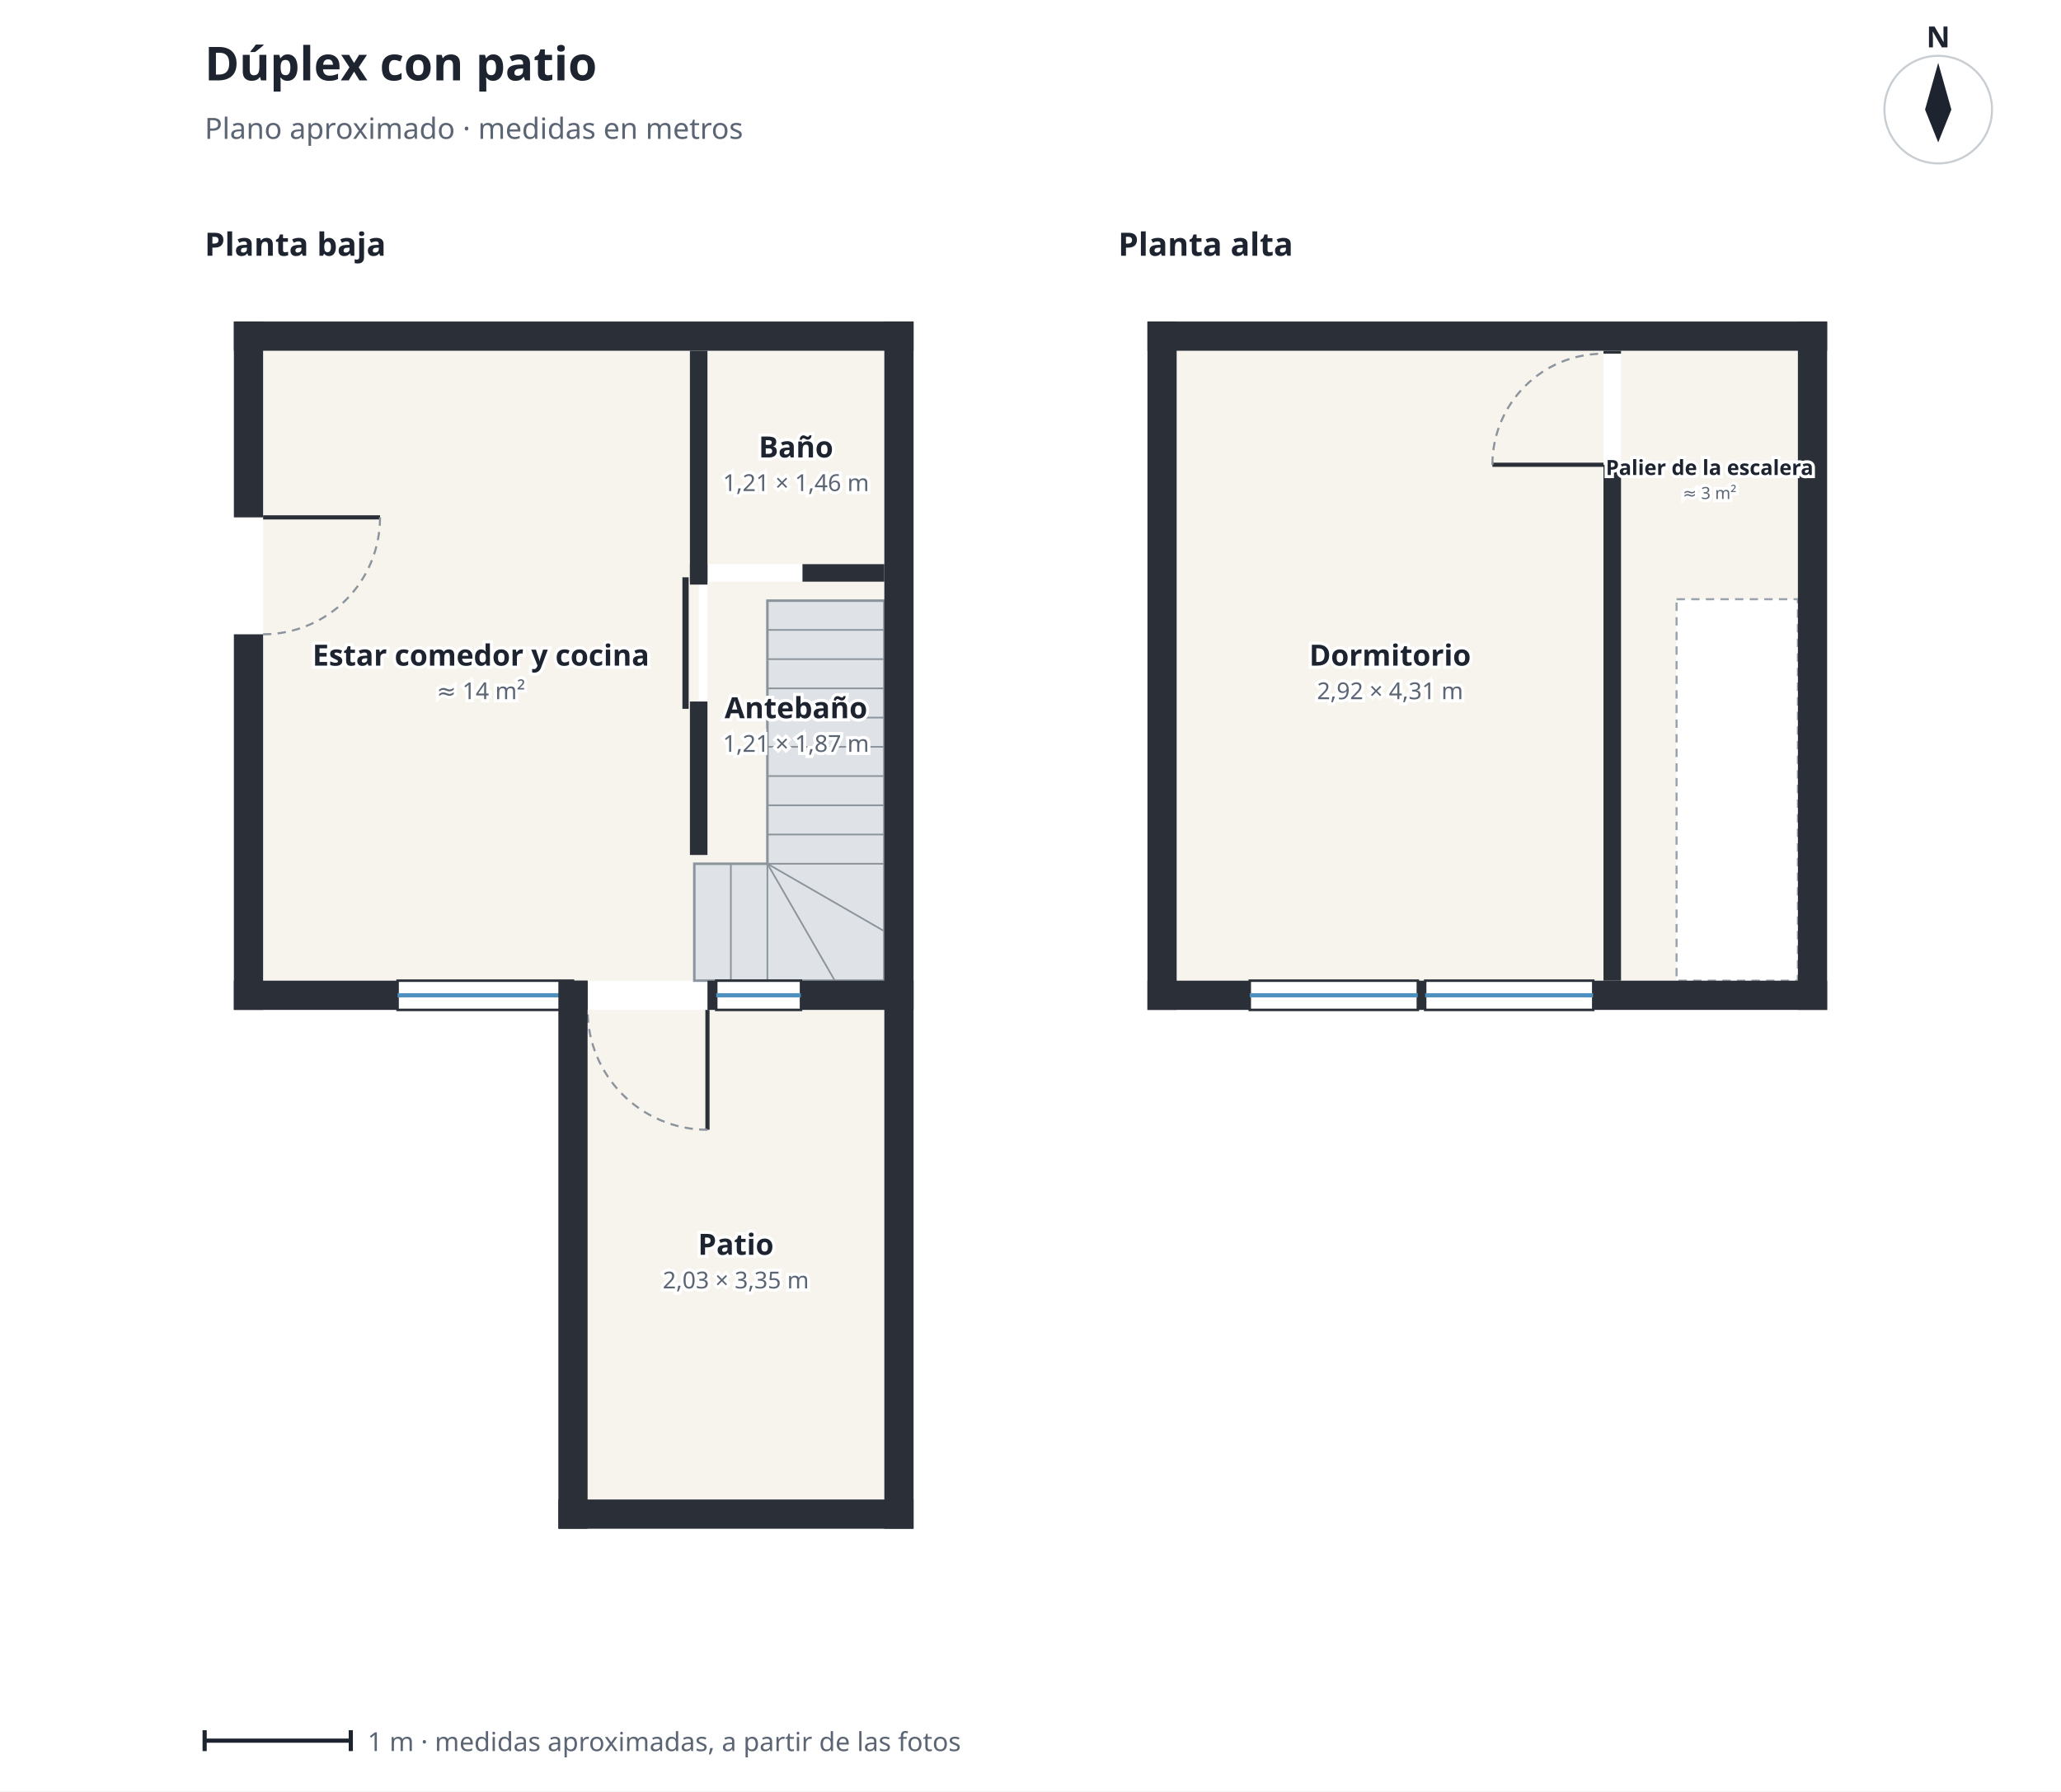
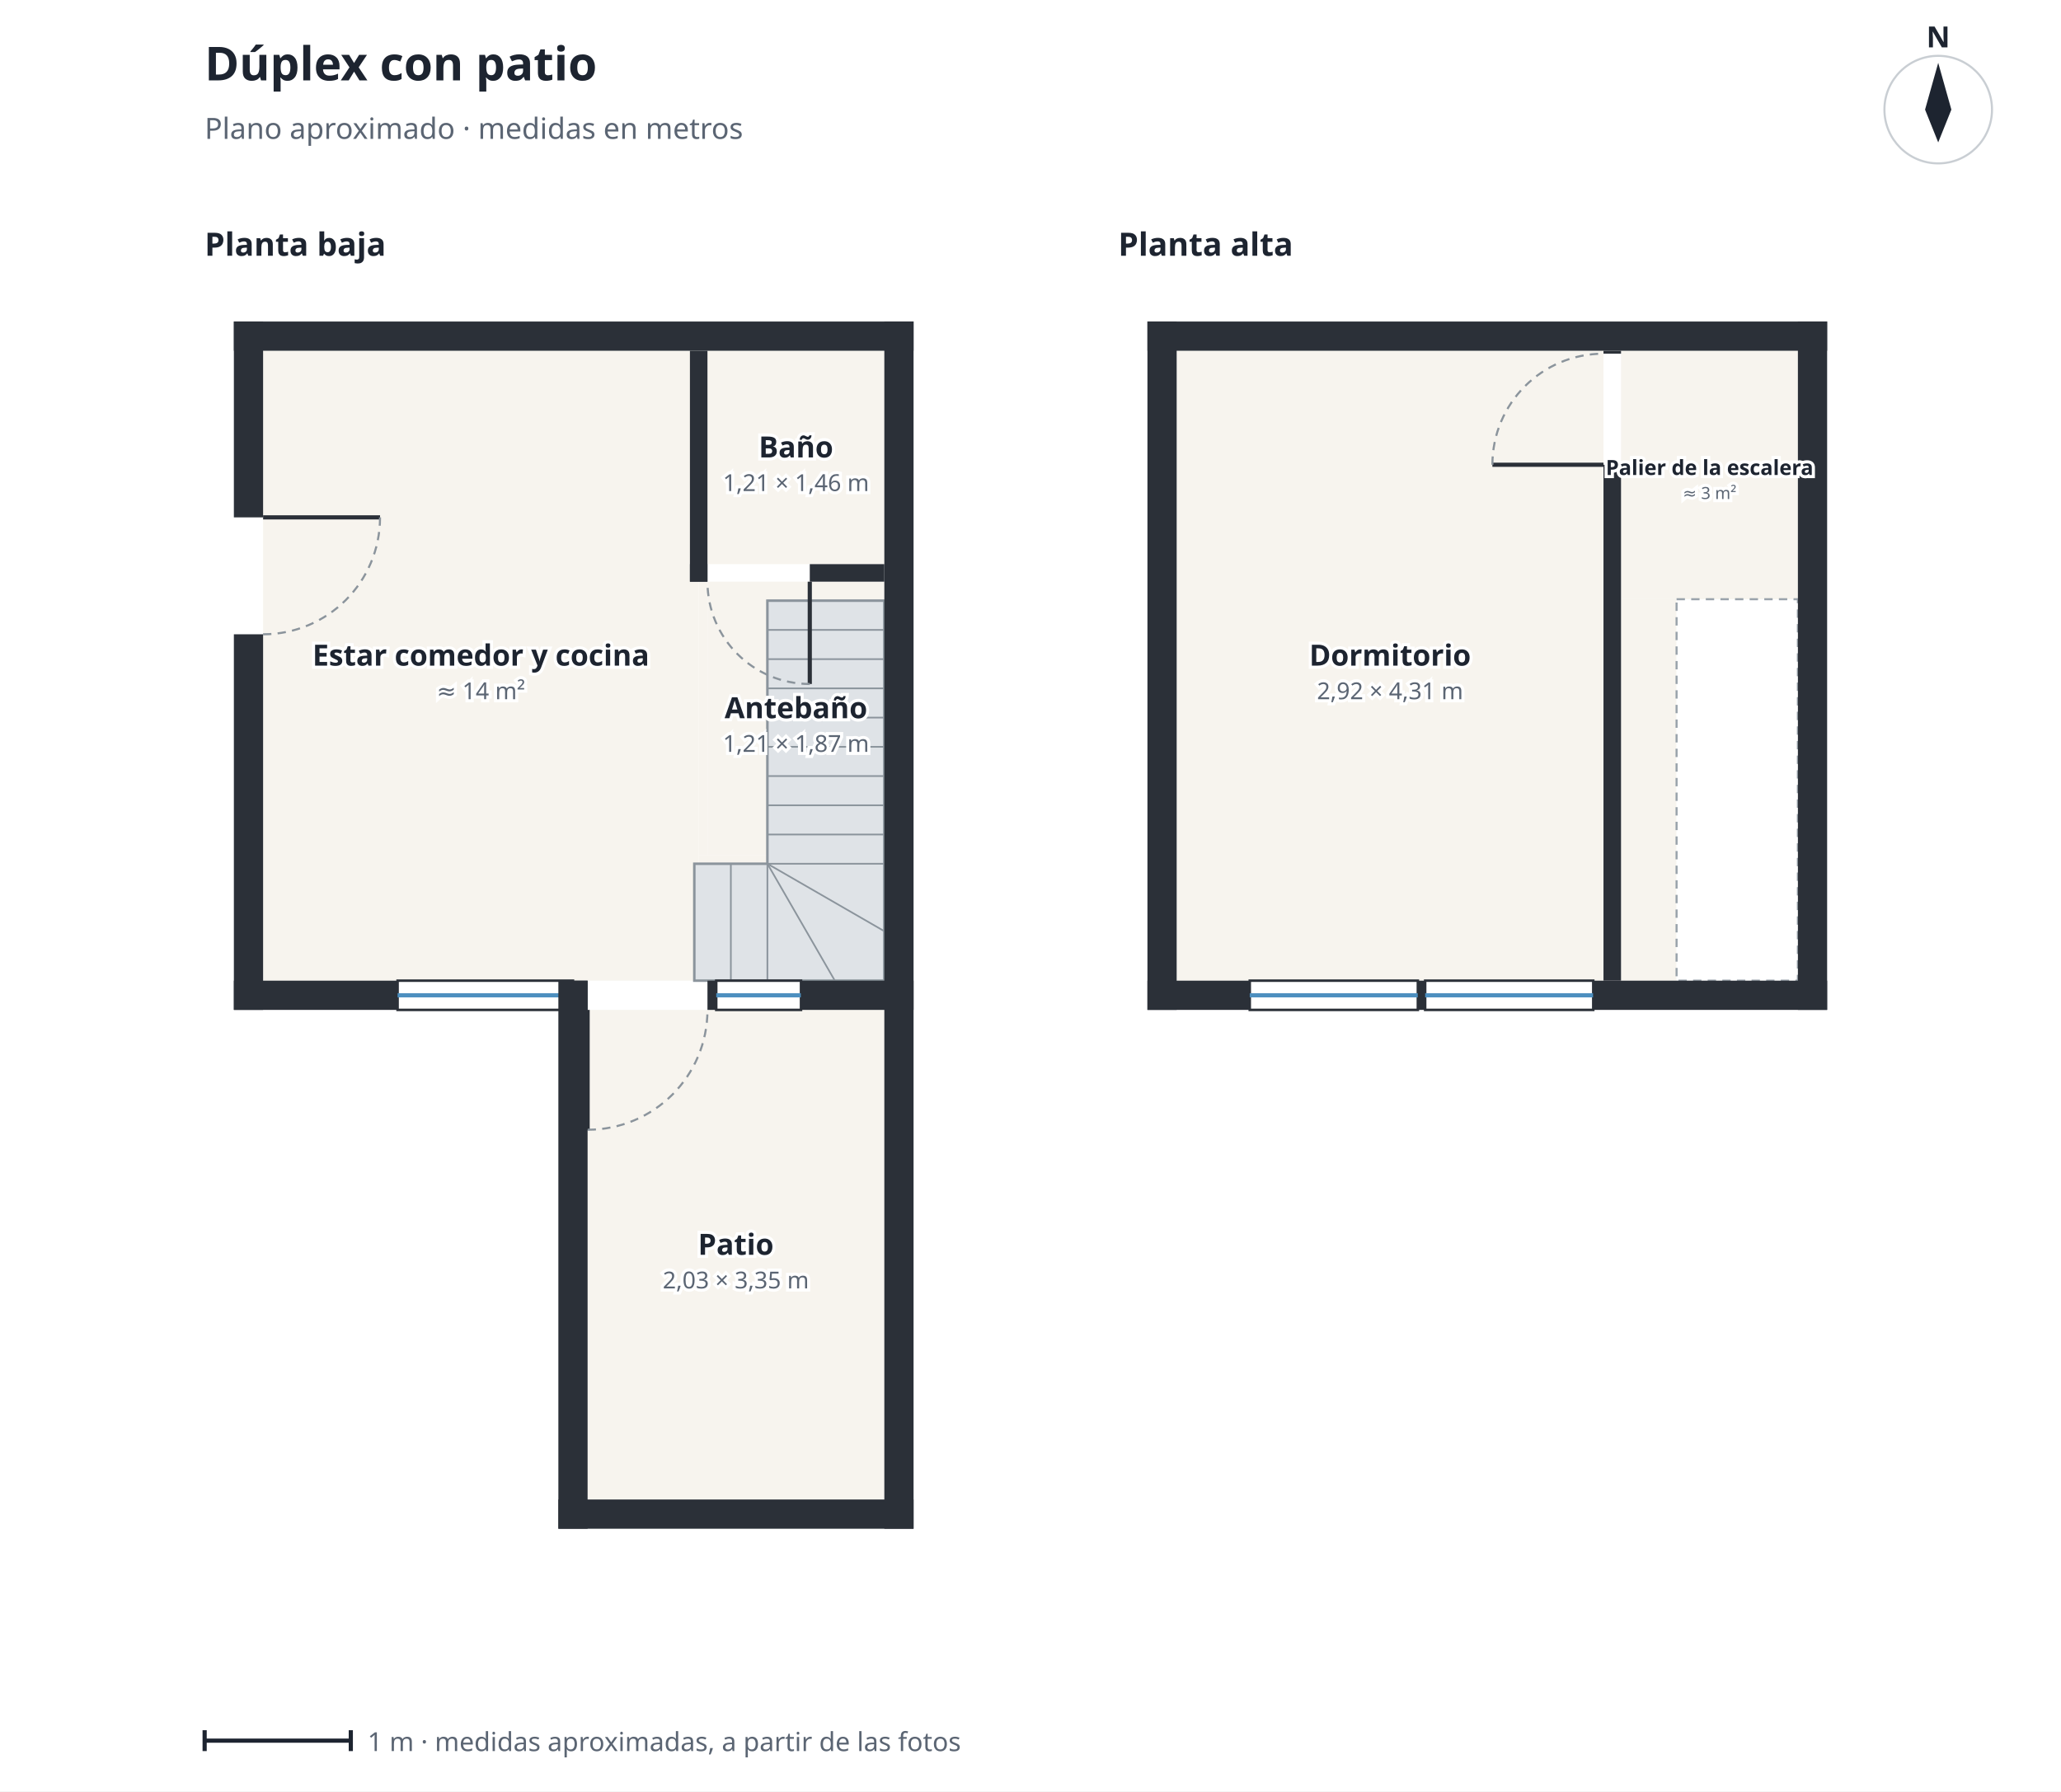
<svg xmlns="http://www.w3.org/2000/svg" viewBox="0 0 987 858" width="987" height="858" font-family="system-ui, 'Segoe UI', sans-serif">
  <rect width="100%" height="100%" fill="#ffffff" />
  <text x="98" y="38.5" font-size="22.4" font-weight="600" fill="#1d2430">Dúplex con patio</text>
  <text x="98" y="66.5" font-size="14" fill="#5b6573">Plano aproximado · medidas en metros</text>
  <text x="98.0" y="122.5" font-size="15.4" font-weight="600" fill="#1d2430">Planta baja</text>
  <rect x="126.0" y="168.0" width="208.6" height="301.7" fill="#f7f4ee" />
  <rect x="334.6" y="409.5" width="88.9" height="60.2" fill="#f7f4ee" />
+   <rect x="334.6" y="278.6" width="4.2" height="130.9" fill="#f7f4ee" />
  <rect x="338.8" y="278.6" width="84.7" height="130.9" fill="#f7f4ee" />
  <rect x="338.8" y="168.0" width="84.7" height="102.2" fill="#f7f4ee" />
  <rect x="281.4" y="483.7" width="142.1" height="234.5" fill="#f7f4ee" />
  <path d="M367.5,287.7 L423.5,287.7 L423.5,469.7 L332.5,469.7 L332.5,413.7 L367.5,413.7 Z" fill="#dfe3e7" stroke="#8b949c" stroke-width="1.2" />
  <line x1="367.5" y1="399.7" x2="423.5" y2="399.7" stroke="#8b949c" stroke-width="0.8" />
  <line x1="367.5" y1="385.7" x2="423.5" y2="385.7" stroke="#8b949c" stroke-width="0.8" />
  <line x1="367.5" y1="371.7" x2="423.5" y2="371.7" stroke="#8b949c" stroke-width="0.8" />
  <line x1="367.5" y1="357.7" x2="423.5" y2="357.7" stroke="#8b949c" stroke-width="0.8" />
  <line x1="367.5" y1="343.7" x2="423.5" y2="343.7" stroke="#8b949c" stroke-width="0.8" />
  <line x1="367.5" y1="329.7" x2="423.5" y2="329.7" stroke="#8b949c" stroke-width="0.8" />
  <line x1="367.5" y1="315.7" x2="423.5" y2="315.7" stroke="#8b949c" stroke-width="0.8" />
  <line x1="367.5" y1="301.7" x2="423.5" y2="301.7" stroke="#8b949c" stroke-width="0.8" />
  <line x1="367.5" y1="287.7" x2="423.5" y2="287.7" stroke="#8b949c" stroke-width="0.8" />
  <line x1="367.5" y1="413.7" x2="423.5" y2="413.7" stroke="#8b949c" stroke-width="0.8" />
  <line x1="367.5" y1="413.7" x2="367.5" y2="469.7" stroke="#8b949c" stroke-width="0.8" />
  <line x1="350.0" y1="413.7" x2="350.0" y2="469.7" stroke="#8b949c" stroke-width="0.8" />
  <line x1="367.5" y1="413.7" x2="399.8" y2="469.7" stroke="#8b949c" stroke-width="0.8" />
  <line x1="367.5" y1="413.7" x2="423.5" y2="446.0" stroke="#8b949c" stroke-width="0.8" />
  <rect x="112.0" y="154.0" width="325.5" height="14.0" fill="#2b3038" />
  <rect x="423.5" y="154.0" width="14.0" height="578.2" fill="#2b3038" />
  <rect x="112.0" y="154.0" width="14.0" height="93.8" fill="#2b3038" />
  <line x1="126.0" y1="247.8" x2="182.0" y2="247.8" stroke="#2b3038" stroke-width="2" />
  <path d="M182.0,247.8 A56.0,56.0 0 0 1 126.0,303.8" fill="none" stroke="#8b949c" stroke-width="1" stroke-dasharray="4 3" />
  <rect x="112.0" y="303.8" width="14.0" height="179.9" fill="#2b3038" />
  <rect x="112.0" y="469.7" width="78.4" height="14.0" fill="#2b3038" />
  <rect x="190.4" y="469.7" width="84.0" height="14.0" fill="#ffffff" stroke="#2b3038" stroke-width="1.2" />
  <line x1="190.4" y1="476.7" x2="274.4" y2="476.7" stroke="#4d8fbf" stroke-width="2" />
  <rect x="274.4" y="469.7" width="7.0" height="14.0" fill="#2b3038" />
-   <line x1="338.8" y1="483.7" x2="338.8" y2="541.1" stroke="#2b3038" stroke-width="2" />
-   <path d="M338.8,541.1 A57.4,57.4 0 0 1 281.4,483.7" fill="none" stroke="#8b949c" stroke-width="1" stroke-dasharray="4 3" />
+   <line x1="281.4" y1="483.7" x2="281.4" y2="541.1" stroke="#2b3038" stroke-width="2" />
+   <path d="M281.4,541.1 A57.4,57.4 0 0 0 338.8,483.7" fill="none" stroke="#8b949c" stroke-width="1" stroke-dasharray="4 3" />
  <rect x="338.8" y="469.7" width="4.2" height="14.0" fill="#2b3038" />
  <rect x="343.0" y="469.7" width="40.6" height="14.0" fill="#ffffff" stroke="#2b3038" stroke-width="1.2" />
  <line x1="343.0" y1="476.7" x2="383.6" y2="476.7" stroke="#4d8fbf" stroke-width="2" />
  <rect x="383.6" y="469.7" width="53.9" height="14.0" fill="#2b3038" />
  <rect x="267.4" y="469.7" width="14.0" height="262.5" fill="#2b3038" />
  <rect x="267.4" y="718.2" width="170.1" height="14.0" fill="#2b3038" />
-   <rect x="330.4" y="168.0" width="8.4" height="112.0" fill="#2b3038" />
-   <line x1="328.3" y1="276.5" x2="328.3" y2="339.5" stroke="#2b3038" stroke-width="3" />
-   <rect x="330.4" y="336.0" width="8.4" height="73.5" fill="#2b3038" />
+   <rect x="330.4" y="168.0" width="8.4" height="110.6" fill="#2b3038" />
  <rect x="330.4" y="270.2" width="8.4" height="8.4" fill="#2b3038" />
-   <rect x="384.3" y="270.2" width="39.2" height="8.4" fill="#2b3038" />
+   <line x1="387.8" y1="278.6" x2="387.8" y2="327.6" stroke="#2b3038" stroke-width="2" />
+   <path d="M387.8,327.6 A49.0,49.0 0 0 1 338.8,278.6" fill="none" stroke="#8b949c" stroke-width="1" stroke-dasharray="4 3" />
+   <rect x="387.8" y="270.2" width="35.7" height="8.4" fill="#2b3038" />
  <text x="230.3" y="318.8" text-anchor="middle" font-size="14.0" font-weight="600" fill="#1d2430" stroke="#ffffff" stroke-width="3" paint-order="stroke">Estar comedor y cocina</text>
  <text x="230.3" y="334.9" text-anchor="middle" font-size="11.2" fill="#5b6573" stroke="#ffffff" stroke-width="3" paint-order="stroke">≈ 14 m²</text>
  <text x="381.2" y="344.0" text-anchor="middle" font-size="14.0" font-weight="600" fill="#1d2430" stroke="#ffffff" stroke-width="3" paint-order="stroke">Antebaño</text>
  <text x="381.2" y="360.1" text-anchor="middle" font-size="11.2" fill="#5b6573" stroke="#ffffff" stroke-width="3" paint-order="stroke">1,21 × 1,87 m</text>
  <text x="381.2" y="219.1" text-anchor="middle" font-size="14.0" font-weight="600" fill="#1d2430" stroke="#ffffff" stroke-width="3" paint-order="stroke">Baño</text>
  <text x="381.2" y="235.2" text-anchor="middle" font-size="11.2" fill="#5b6573" stroke="#ffffff" stroke-width="3" paint-order="stroke">1,21 × 1,46 m</text>
  <text x="352.4" y="601.0" text-anchor="middle" font-size="14.0" font-weight="600" fill="#1d2430" stroke="#ffffff" stroke-width="3" paint-order="stroke">Patio</text>
  <text x="352.4" y="617.1" text-anchor="middle" font-size="11.2" fill="#5b6573" stroke="#ffffff" stroke-width="3" paint-order="stroke">2,03 × 3,35 m</text>
  <text x="535.5" y="122.5" font-size="15.4" font-weight="600" fill="#1d2430">Planta alta</text>
  <rect x="563.5" y="168.0" width="204.4" height="301.7" fill="#f7f4ee" />
  <rect x="776.3" y="168.0" width="84.7" height="119.0" fill="#f7f4ee" />
  <rect x="776.3" y="287.0" width="26.6" height="182.7" fill="#f7f4ee" />
  <rect x="802.9" y="287.0" width="58.1" height="182.7" fill="#ffffff" stroke="#9aa3ab" stroke-dasharray="4 3" />
  <rect x="549.5" y="154.0" width="325.5" height="14.0" fill="#2b3038" />
  <rect x="549.5" y="154.0" width="14.0" height="329.7" fill="#2b3038" />
  <rect x="861.0" y="154.0" width="14.0" height="329.7" fill="#2b3038" />
  <rect x="549.5" y="469.7" width="49.0" height="14.0" fill="#2b3038" />
  <rect x="598.5" y="469.7" width="80.5" height="14.0" fill="#ffffff" stroke="#2b3038" stroke-width="1.2" />
  <line x1="598.5" y1="476.7" x2="679.0" y2="476.7" stroke="#4d8fbf" stroke-width="2" />
  <rect x="679.0" y="469.7" width="3.5" height="14.0" fill="#2b3038" />
  <rect x="682.5" y="469.7" width="80.5" height="14.0" fill="#ffffff" stroke="#2b3038" stroke-width="1.2" />
  <line x1="682.5" y1="476.7" x2="763.0" y2="476.7" stroke="#4d8fbf" stroke-width="2" />
  <rect x="763.0" y="469.7" width="112.0" height="14.0" fill="#2b3038" />
  <rect x="767.9" y="168.0" width="8.4" height="1.4" fill="#2b3038" />
  <line x1="767.9" y1="222.6" x2="714.7" y2="222.6" stroke="#2b3038" stroke-width="2" />
  <path d="M714.7,222.6 A53.2,53.2 0 0 1 767.9,169.4" fill="none" stroke="#8b949c" stroke-width="1" stroke-dasharray="4 3" />
  <rect x="767.9" y="222.6" width="8.4" height="247.1" fill="#2b3038" />
  <text x="665.7" y="318.8" text-anchor="middle" font-size="14.0" font-weight="600" fill="#1d2430" stroke="#ffffff" stroke-width="3" paint-order="stroke">Dormitorio</text>
  <text x="665.7" y="334.9" text-anchor="middle" font-size="11.2" fill="#5b6573" stroke="#ffffff" stroke-width="3" paint-order="stroke">2,92 × 4,31 m</text>
  <text x="818.7" y="227.5" text-anchor="middle" font-size="10.0" font-weight="600" fill="#1d2430" stroke="#ffffff" stroke-width="3" paint-order="stroke">Palier de la escalera</text>
  <text x="818.7" y="239.0" text-anchor="middle" font-size="8.0" fill="#5b6573" stroke="#ffffff" stroke-width="3" paint-order="stroke">≈ 3 m²</text>
  <circle cx="928.2" cy="52.5" r="25.76" fill="none" stroke="#c9ced3" stroke-width="1" />
  <path d="M928.2,30.1 L934.5,52.5 L928.2,68.2 L921.9,52.5 Z" fill="#1d2430" />
  <text x="928.2" y="22.7" text-anchor="middle" font-size="14" font-weight="700" fill="#1d2430">N</text>
  <line x1="98" y1="833.7" x2="168" y2="833.7" stroke="#1d2430" stroke-width="2" />
  <line x1="98" y1="828.7" x2="98" y2="838.7" stroke="#1d2430" stroke-width="2" />
  <line x1="168" y1="828.7" x2="168" y2="838.7" stroke="#1d2430" stroke-width="2" />
  <text x="176" y="838.7" font-size="12.6" fill="#5b6573">1 m · medidas aproximadas, a partir de las fotos</text>
</svg>
